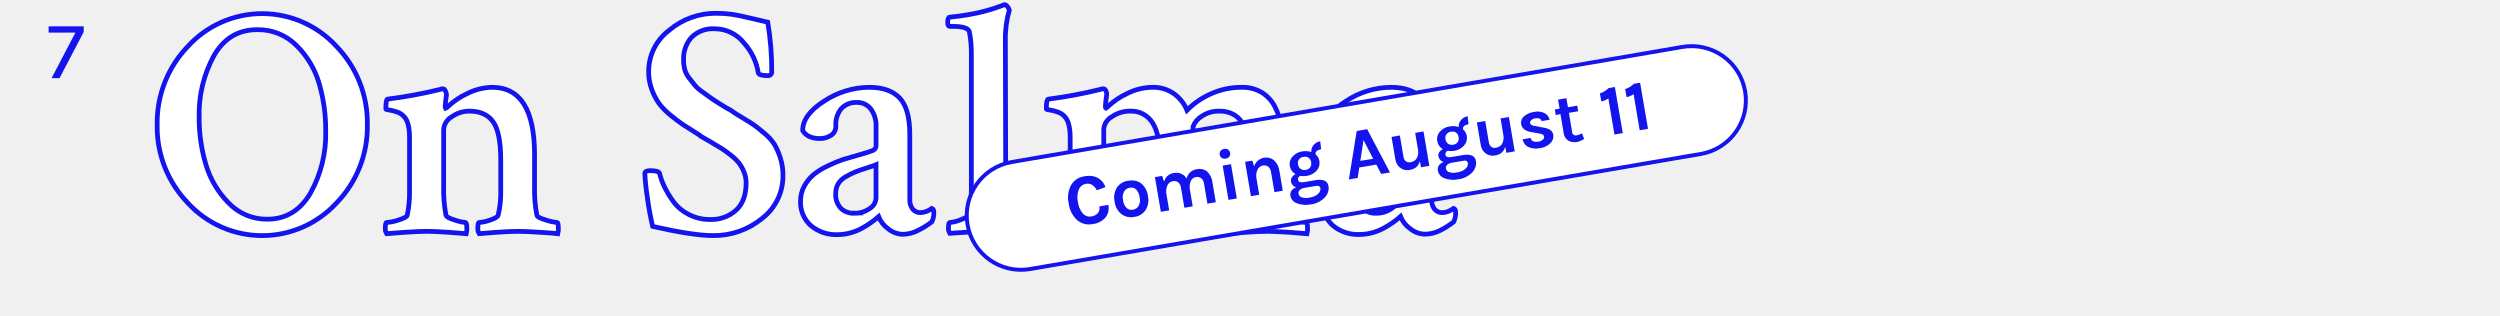
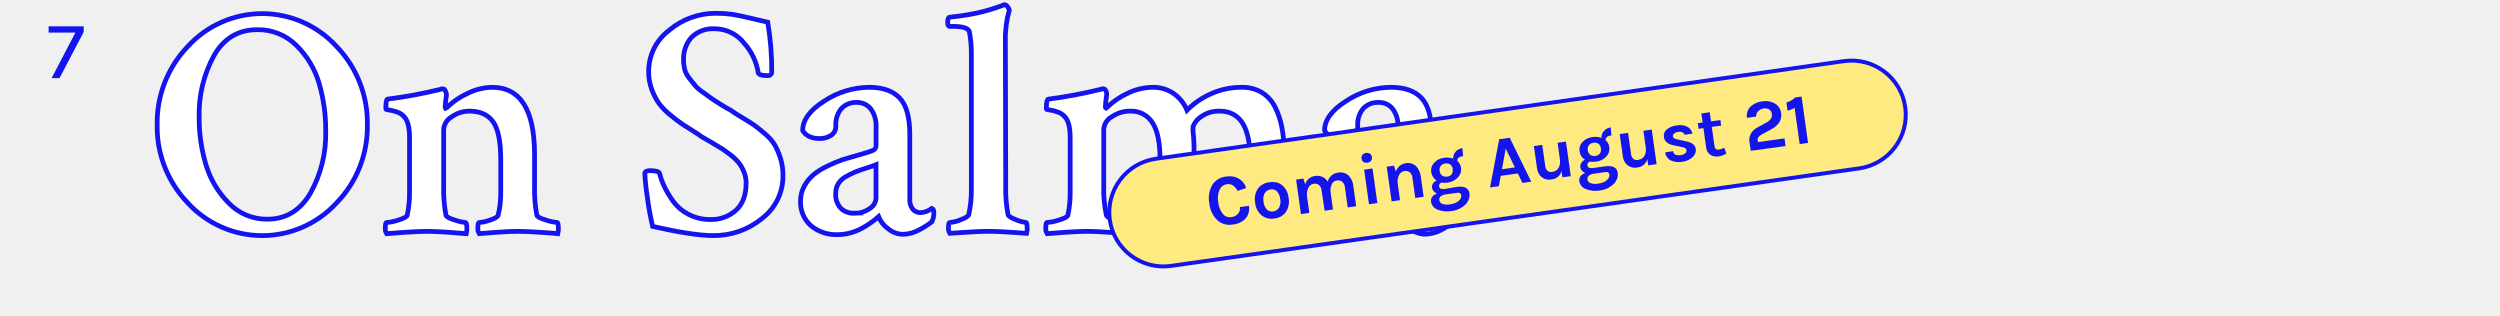
<svg xmlns="http://www.w3.org/2000/svg" id="Layer_1" data-name="Layer 1" viewBox="0 0 629.92 79.62">
  <defs>
-     <style>.cls-1,.cls-3{fill:#fff;stroke:#1414ef;stroke-miterlimit:10;}.cls-1{stroke-width:1.2px;}.cls-2{fill:#1414ef;}</style>
+     <style>.cls-1{fill:#fff;stroke-width:1.2px;}.cls-1,.cls-3{stroke:#1414ef;stroke-miterlimit:10;}.cls-2{fill:#1414ef;}.cls-3{fill:#feea80;}</style>
  </defs>
  <path class="cls-1" d="M47.37,51.18A27.64,27.64,0,0,1,39.6,31.44a27.78,27.78,0,0,1,7.77-19.79,25.36,25.36,0,0,1,37.38,0,27.71,27.71,0,0,1,7.81,19.79,27.56,27.56,0,0,1-7.81,19.75,25.45,25.45,0,0,1-37.38,0ZM64.8,7.48q-7.11,0-10.86,6.48a30.72,30.72,0,0,0-3.76,15.66,40.69,40.69,0,0,0,1.69,11.81,23,23,0,0,0,5.74,9.71,13.22,13.22,0,0,0,9.75,4.09q7,0,10.86-6.57A30.47,30.47,0,0,0,82.07,33a41.84,41.84,0,0,0-1.65-11.94,22.11,22.11,0,0,0-5.7-9.58A13.56,13.56,0,0,0,64.8,7.48Z" />
  <path class="cls-1" d="M124,22Q134.69,22,134.69,39V46.8a34.58,34.58,0,0,0,.58,7.44q.16.58,2.27,1.2a12.65,12.65,0,0,0,2.85.62c.17,0,.26.4.29,1.2a4.68,4.68,0,0,1-.12,1.61q-.5-.08-4.34-.33t-5.74-.25q-2,0-5.49.25t-4.25.33a2.42,2.42,0,0,1-.33-1.57q0-1.24.33-1.24a9.82,9.82,0,0,0,2.77-.62q1.86-.62,2-1.2a23.73,23.73,0,0,0,.66-6V40.36q0-6.86-1.86-9.58T118.42,28a7.65,7.65,0,0,0-4.63,1.45,4,4,0,0,0-2,3.1V46.8a34.58,34.58,0,0,0,.58,7.44q.16.58,2.19,1.2a11.88,11.88,0,0,0,2.69.62c.22,0,.34.4.37,1.2a4.69,4.69,0,0,1-.12,1.61q-.66-.08-4.34-.33t-5.58-.25q-2,0-5.74.25t-4.42.33a2.42,2.42,0,0,1-.33-1.57q0-1.24.33-1.24a11.52,11.52,0,0,0,3-.62q2-.62,2.19-1.2a27,27,0,0,0,.58-6V34.74q0-3.88-1.32-5.29A4,4,0,0,0,100,28.21a9.41,9.41,0,0,0-2-.5c-.52-.05-.78-.14-.78-.25q0-2.4.41-2.48A117.19,117.19,0,0,0,111,22.51a.54.54,0,0,1,.21-.12.79.79,0,0,1,.25,0h.21c.22,0,.41.19.58.58a2.51,2.51,0,0,1,.25.91,28.15,28.15,0,0,0-.33,3,.65.65,0,0,0,.08.41,1.23,1.23,0,0,0,.41-.25,18.32,18.32,0,0,1,5.08-3.47A14.46,14.46,0,0,1,124,22Z" />
  <path class="cls-1" d="M163.44,18.05a13,13,0,0,1,5.2-10.45,18.05,18.05,0,0,1,11.73-4.25,28.87,28.87,0,0,1,4,.25q1.74.25,4.83,1t4.25,1a73.7,73.7,0,0,1,1,12.72.9.9,0,0,1-1,.74q-2.23,0-2.4-.74a14.52,14.52,0,0,0-3.55-7.43,9.38,9.38,0,0,0-7.44-3.64,7.62,7.62,0,0,0-5.82,2.15,8.09,8.09,0,0,0-2,5.78,9.31,9.31,0,0,0,.29,2.35,5.82,5.82,0,0,0,1.16,2.19q.87,1.08,1.4,1.78a9.8,9.8,0,0,0,2.07,1.78q1.53,1.08,2.07,1.49t2.48,1.61a24.9,24.9,0,0,0,2.35,1.36,30.37,30.37,0,0,0,2.77,1.78q2.27,1.36,3.18,2t2.64,2.11a11.91,11.91,0,0,1,2.52,2.81,17,17,0,0,1,1.45,3.35,13.91,13.91,0,0,1,.66,4.34A13.41,13.41,0,0,1,192,55.06a19.11,19.11,0,0,1-12.35,4.3q-5,0-15.2-2.31a72.22,72.22,0,0,1-1.36-7.48,56,56,0,0,1-.62-5.91q.08-.66,1.32-.66,2.15,0,2.4.66a16.06,16.06,0,0,0,1.16,3.26,24,24,0,0,0,2.27,3.8,10.89,10.89,0,0,0,3.88,3.3A11.62,11.62,0,0,0,179,55.31,9.25,9.25,0,0,0,185.42,53Q188,50.69,188,46.06a7.19,7.19,0,0,0-.54-2.73,9.54,9.54,0,0,0-1.24-2.23,12.09,12.09,0,0,0-2.07-2q-1.36-1.07-2.27-1.65t-2.68-1.61l-2.52-1.45a5.67,5.67,0,0,0-.91-.66q-2.4-1.49-3.64-2.31A39.85,39.85,0,0,1,168.93,29,16.34,16.34,0,0,1,166,26a15.62,15.62,0,0,1-1.78-3.47A12.43,12.43,0,0,1,163.44,18.05Z" />
  <path class="cls-1" d="M219,22q5.12,0,7.68,2.69t2.56,9.21V50.19a3.77,3.77,0,0,0,.74,2.52,2.48,2.48,0,0,0,2,.87,5.15,5.15,0,0,0,2.81-1.07c.33.11.5.41.5.91a4.91,4.91,0,0,1-.5,2.48,20.44,20.44,0,0,1-3.3,2.07,8.61,8.61,0,0,1-4,1.07,6,6,0,0,1-3.72-1.41,6.77,6.77,0,0,1-2.4-3.06l-.62.54q-.54.46-1.49,1.12a24.47,24.47,0,0,1-2.15,1.32,13.18,13.18,0,0,1-2.81,1.12,12,12,0,0,1-3.26.45,9.86,9.86,0,0,1-6.73-2.27,7.85,7.85,0,0,1-2.6-6.24,7.61,7.61,0,0,1,.95-3.72A9.88,9.88,0,0,1,205,44a16.92,16.92,0,0,1,3.55-2.19,33.8,33.8,0,0,1,3.84-1.61Q214,39.7,216.52,39T220,37.88a1.3,1.3,0,0,0,.74-1.32V32a7.09,7.09,0,0,0-1.32-4.54,4.31,4.31,0,0,0-3.55-1.65A5,5,0,0,0,212,27.35a6.18,6.18,0,0,0-1.4,4.34,2.68,2.68,0,0,1-1.24,2.44,5.14,5.14,0,0,1-2.81.78q-3.06,0-4.3-2,0-4,5.41-7.43A20.72,20.72,0,0,1,219,22Zm-3.72,31.72a6.4,6.4,0,0,0,3.84-1.16,3.27,3.27,0,0,0,1.61-2.64V41.52q-.58.25-2.44.83t-2.85,1a22.54,22.54,0,0,0-2.31,1.16,5,5,0,0,0-1.94,1.82,4.55,4.55,0,0,0-.62,2.31,5.09,5.09,0,0,0,1.32,3.88A4.75,4.75,0,0,0,215.32,53.74Z" />
  <path class="cls-1" d="M253.41,46.64a33.88,33.88,0,0,0,.58,7.44q.16.58,2,1.28a9,9,0,0,0,2.52.7c.17,0,.26.39.29,1.16a4.5,4.5,0,0,1-.12,1.57l-3.1-.21-3.51-.21q-1.57-.08-3-.08-1.57,0-3.14.08l-3.47.21-3.14.21a2.33,2.33,0,0,1-.33-1.53c0-.8.11-1.2.33-1.2a8.83,8.83,0,0,0,2.77-.7q1.86-.7,2-1.28a27.4,27.4,0,0,0,.66-6.11V13.59a28.8,28.8,0,0,0-.5-5.62q-.41-1.32-4.13-1.32h-.83q-.5,0-.5-1,0-1.32.5-1.32,2.56-.25,4.87-.66t3.84-.83q1.53-.41,2.64-.78t1.78-.62l.58-.25h.17c.22,0,.45.17.7.5a2.53,2.53,0,0,1,.45.83,26.11,26.11,0,0,0-1,7.77Z" />
  <path class="cls-1" d="M290.42,22a8.92,8.92,0,0,1,5.37,1.61,9.66,9.66,0,0,1,3.3,4.17,19.48,19.48,0,0,1,6-4.13A18.56,18.56,0,0,1,312.89,22,9.38,9.38,0,0,1,318,23.34a9.12,9.12,0,0,1,3.3,3.68A19.44,19.44,0,0,1,323,32.14a31.48,31.48,0,0,1,.54,6V46.8a34.58,34.58,0,0,0,.58,7.44q.16.58,2.23,1.2a12.15,12.15,0,0,0,2.81.62c.17,0,.26.4.29,1.2a4.68,4.68,0,0,1-.12,1.61q-.58-.08-4.34-.33t-5.66-.25q-2,0-5.66.25t-4.42.33a3.08,3.08,0,0,1-.25-1.57q0-1.24.25-1.24a11.09,11.09,0,0,0,3-.62q2-.62,2.15-1.2a25.71,25.71,0,0,0,.58-5.78V40q0-12-7.68-12a7.52,7.52,0,0,0-4.54,1.32,5.15,5.15,0,0,0-2.15,2.56c0,.17,0,.39,0,.66a1.61,1.61,0,0,0,0,.66,40.4,40.4,0,0,1,.25,5.12v8.76a32.49,32.49,0,0,0,.58,7.1q.16.58,2.23,1.2a12.15,12.15,0,0,0,2.81.62c.17,0,.26.4.29,1.2a4.69,4.69,0,0,1-.12,1.61q-.58-.08-4.34-.33t-5.66-.25q-2,0-5.66.25t-4.42.33a3.08,3.08,0,0,1-.25-1.57q0-1.24.25-1.24a11.09,11.09,0,0,0,3-.62q2-.62,2.15-1.2a27,27,0,0,0,.58-6V40.28q0-6.44-1.9-9.33A6.29,6.29,0,0,0,284.72,28a7.91,7.91,0,0,0-4.54,1.4,3.9,3.9,0,0,0-2.07,3.14V46.8a30.37,30.37,0,0,0,.66,7.44q.16.58,2.15,1.2a11.21,11.21,0,0,0,2.73.62c.22,0,.34.4.37,1.2a4.69,4.69,0,0,1-.12,1.61q-.66-.08-4.34-.33T274,58.29q-2.07,0-5.78.25t-4.38.33a2.42,2.42,0,0,1-.33-1.57q0-1.24.33-1.24a12,12,0,0,0,3-.62q2.06-.62,2.23-1.2a27,27,0,0,0,.58-6V34.74q0-3.88-1.32-5.29a4,4,0,0,0-1.86-1.24,9.31,9.31,0,0,0-2-.5c-.55-.05-.83-.14-.83-.25q0-2.4.5-2.48a114.56,114.56,0,0,0,13.22-2.48.53.53,0,0,1,.25-.12,1.75,1.75,0,0,1,.41,0q.41,0,.66.58a1.52,1.52,0,0,1,.17.91,28.17,28.17,0,0,0-.33,3c0,.22.05.36.17.41A1.23,1.23,0,0,0,279,27a18.32,18.32,0,0,1,5.08-3.47A14.46,14.46,0,0,1,290.42,22Z" />
  <path class="cls-1" d="M350.48,22q5.12,0,7.68,2.69t2.56,9.21V50.19a3.77,3.77,0,0,0,.74,2.52,2.48,2.48,0,0,0,2,.87,5.15,5.15,0,0,0,2.81-1.07c.33.11.5.41.5.91a4.91,4.91,0,0,1-.5,2.48A20.44,20.44,0,0,1,363,58,8.61,8.61,0,0,1,359,59a6,6,0,0,1-3.72-1.41,6.77,6.77,0,0,1-2.4-3.06l-.62.54q-.54.46-1.49,1.12a24.47,24.47,0,0,1-2.15,1.32,13.18,13.18,0,0,1-2.81,1.12,12,12,0,0,1-3.26.45,9.86,9.86,0,0,1-6.73-2.27,7.85,7.85,0,0,1-2.6-6.24,7.61,7.61,0,0,1,.95-3.72A9.88,9.88,0,0,1,336.43,44,16.92,16.92,0,0,1,340,41.85a33.8,33.8,0,0,1,3.84-1.61Q345.44,39.7,348,39t3.51-1.07a1.3,1.3,0,0,0,.74-1.32V32a7.09,7.09,0,0,0-1.32-4.54,4.31,4.31,0,0,0-3.55-1.65,5,5,0,0,0-3.88,1.53,6.18,6.18,0,0,0-1.4,4.34,2.68,2.68,0,0,1-1.24,2.44,5.14,5.14,0,0,1-2.81.78q-3.06,0-4.3-2,0-4,5.41-7.43A20.72,20.72,0,0,1,350.48,22Zm-3.72,31.72a6.4,6.4,0,0,0,3.84-1.16,3.27,3.27,0,0,0,1.61-2.64V41.52q-.58.25-2.44.83t-2.85,1a22.54,22.54,0,0,0-2.31,1.16,5,5,0,0,0-1.94,1.82,4.55,4.55,0,0,0-.62,2.31,5.09,5.09,0,0,0,1.32,3.88A4.75,4.75,0,0,0,346.76,53.74Z" />
  <path class="cls-2" d="M12.25,6.63h8.84V8.06L15,19.69H13L19,8.21H12.25Z" />
-   <path class="cls-3" d="M428.54,38.79l-169,29a13.66,13.66,0,0,1-15.75-11.17h0A13.66,13.66,0,0,1,254.9,40.83l169-29A13.66,13.66,0,0,1,439.71,23h0A13.66,13.66,0,0,1,428.54,38.79Z" />
-   <path class="cls-2" d="M273.28,44.42a6,6,0,0,1,1.89-.06,4.11,4.11,0,0,1,3.36,2.79l-2.17.79a3.39,3.39,0,0,0-1.13-1.32,2.12,2.12,0,0,0-1.58-.31,2.35,2.35,0,0,0-1.78,1.35,5.18,5.18,0,0,0-.28,3.19,5.63,5.63,0,0,0,1.23,2.92,2.24,2.24,0,0,0,2.12.77,2.62,2.62,0,0,0,1.75-.91A2.06,2.06,0,0,0,277,52l2.26-.38a3.78,3.78,0,0,1-.73,3.21,5.11,5.11,0,0,1-3.21,1.63,4.59,4.59,0,0,1-3.92-1,6.81,6.81,0,0,1-2.12-4.22,6.61,6.61,0,0,1,.65-4.69A4.58,4.58,0,0,1,273.28,44.42Z" />
-   <path class="cls-2" d="M284.3,45.53a4.87,4.87,0,0,1,1.68,0,3.48,3.48,0,0,1,1.46.62,4.77,4.77,0,0,1,1.81,3.24,4.72,4.72,0,0,1-.65,3.62,4,4,0,0,1-2.76,1.64,4.1,4.1,0,0,1-3.18-.63,4.68,4.68,0,0,1-1.81-3.21,4.73,4.73,0,0,1,.64-3.66A4.1,4.1,0,0,1,284.3,45.53Zm2.85,4.2a3.36,3.36,0,0,0-.88-2,1.8,1.8,0,0,0-1.6-.43,2,2,0,0,0-1.44.95,3.07,3.07,0,0,0-.26,2.16,3.31,3.31,0,0,0,.89,2,1.82,1.82,0,0,0,1.6.43,2,2,0,0,0,1.43-.95A3.07,3.07,0,0,0,287.15,49.73Z" />
-   <path class="cls-2" d="M299,45a3,3,0,0,1,2.62-2.37,3,3,0,0,1,2.58.64,4.32,4.32,0,0,1,1.29,2.64l.86,5.05-2.12.36-.86-5.05a2.07,2.07,0,0,0-.71-1.37,1.73,1.73,0,0,0-1.38-.27,1.65,1.65,0,0,0-1.25,1,4,4,0,0,0-.19,2.3l.69,4.06-2.1.36-.86-5.05a2.07,2.07,0,0,0-.71-1.37,1.73,1.73,0,0,0-1.38-.27,1.81,1.81,0,0,0-1.31,1,3.75,3.75,0,0,0-.25,2.35l.68,4-2.1.36L291,44.63l1.83-.31.48,1.46a2.9,2.9,0,0,1,2.45-2.19,3.15,3.15,0,0,1,1.89.19A3,3,0,0,1,299,45Z" />
-   <path class="cls-2" d="M307.35,39a1.21,1.21,0,0,1,.19-1,1.58,1.58,0,0,1,1.91-.32,1.36,1.36,0,0,1,.3,1.8,1.58,1.58,0,0,1-1.91.32A1.21,1.21,0,0,1,307.35,39Zm.72,2.73,2.1-.36L311.64,50l-2.1.36Z" />
-   <path class="cls-2" d="M316,41.92a3.19,3.19,0,0,1,5-1.55A4.49,4.49,0,0,1,322.36,43l.86,5.05-2.1.36-.86-5.05a2.07,2.07,0,0,0-.71-1.37,1.73,1.73,0,0,0-1.38-.27,1.81,1.81,0,0,0-1.31,1,3.75,3.75,0,0,0-.25,2.35l.68,4-2.1.36-1.47-8.65,1.83-.31Z" />
-   <path class="cls-2" d="M326.43,43.88a2.84,2.84,0,0,1-1.43-2,2.81,2.81,0,0,1,.72-2.46,3.92,3.92,0,0,1,2.3-1.25,4.75,4.75,0,0,1,2.39.13,2.38,2.38,0,0,1,.59-1.78,2.7,2.7,0,0,1,1.66-.92l.23,2q-1.53.26-1.41,1.28a2.69,2.69,0,0,1,.94,1.56,3.11,3.11,0,0,1-.06,1.48,2.91,2.91,0,0,1-.65,1.11,4.09,4.09,0,0,1-2.45,1.29,4.54,4.54,0,0,1-1.63,0,.87.87,0,0,0-.57,1q.14.8,1.49.57l2.9-.49q3-.5,3.3,1.56a3,3,0,0,1-.12,1.42,3.69,3.69,0,0,1-.8,1.35,5.86,5.86,0,0,1-3.47,1.76,6.33,6.33,0,0,1-3.62-.28,2.46,2.46,0,0,1-1.59-1.83,1.71,1.71,0,0,1,.27-1.35,2.35,2.35,0,0,1,1.19-.81,1.88,1.88,0,0,1-1.32-1.41,1.48,1.48,0,0,1,.21-1.11A2.2,2.2,0,0,1,326.43,43.88Zm2.23,3.46q-1.66.35-1.46,1.55a1.11,1.11,0,0,0,.87.85,3.62,3.62,0,0,0,1.73.08,5.64,5.64,0,0,0,1.48-.41,3.11,3.11,0,0,0,.84-.58,1.55,1.55,0,0,0,.58-1.42.69.69,0,0,0-.31-.49.94.94,0,0,0-.68-.09Zm1.71-6.45a1.73,1.73,0,0,0-.6-1.11,1.56,1.56,0,0,0-1.3-.25,1.54,1.54,0,0,0-1.4,1.91,1.7,1.7,0,0,0,.63,1.11,1.63,1.63,0,0,0,1.32.25,1.55,1.55,0,0,0,1.14-.67A1.77,1.77,0,0,0,330.37,40.89Z" />
-   <path class="cls-2" d="M341.85,33l2.63-.45,5.75,10.9-2.22.38-1.22-2.36-4.29.73-.4,2.63-2.22.38Zm.91,7.53L346,40l-2.44-4.69Z" />
-   <path class="cls-2" d="M357.75,40.6a2.78,2.78,0,0,1-2.34,2.17,3,3,0,0,1-3.33-1.28,3.88,3.88,0,0,1-.52-1.47l-.94-5.52,2.1-.36.9,5.3a1.78,1.78,0,0,0,.62,1.2,1.37,1.37,0,0,0,1.08.25,2.68,2.68,0,0,0,1-.34,2,2,0,0,0,.63-.63,3.22,3.22,0,0,0,.35-2.16l-.72-4.27,2.1-.36,1.47,8.66-2.1.36Z" />
-   <path class="cls-2" d="M363.57,37.58a2.84,2.84,0,0,1-1.43-2,2.81,2.81,0,0,1,.72-2.46,3.92,3.92,0,0,1,2.3-1.25,4.75,4.75,0,0,1,2.39.13,2.38,2.38,0,0,1,.59-1.78,2.7,2.7,0,0,1,1.66-.92l.23,2q-1.53.26-1.41,1.28a2.69,2.69,0,0,1,.94,1.56,3.11,3.11,0,0,1-.06,1.48,2.91,2.91,0,0,1-.65,1.11A4.09,4.09,0,0,1,366.41,38a4.54,4.54,0,0,1-1.63,0,.87.87,0,0,0-.57,1q.14.8,1.49.57l2.9-.49q3-.5,3.3,1.56a3,3,0,0,1-.12,1.42,3.69,3.69,0,0,1-.8,1.35,5.86,5.86,0,0,1-3.47,1.76,6.33,6.33,0,0,1-3.62-.28A2.46,2.46,0,0,1,362.3,43a1.71,1.71,0,0,1,.27-1.35,2.35,2.35,0,0,1,1.19-.81,1.88,1.88,0,0,1-1.32-1.41,1.48,1.48,0,0,1,.21-1.11A2.2,2.2,0,0,1,363.57,37.58ZM365.81,41q-1.66.35-1.46,1.55a1.11,1.11,0,0,0,.87.85,3.62,3.62,0,0,0,1.73.08,5.64,5.64,0,0,0,1.48-.41,3.11,3.11,0,0,0,.84-.58,1.55,1.55,0,0,0,.58-1.42.69.69,0,0,0-.31-.49.94.94,0,0,0-.68-.09Zm1.71-6.45a1.73,1.73,0,0,0-.6-1.11,1.56,1.56,0,0,0-1.3-.25,1.54,1.54,0,0,0-1.4,1.91,1.7,1.7,0,0,0,.63,1.11,1.63,1.63,0,0,0,1.32.25,1.55,1.55,0,0,0,1.14-.67A1.77,1.77,0,0,0,367.52,34.59Z" />
-   <path class="cls-2" d="M379.26,36.95a2.78,2.78,0,0,1-2.34,2.17,3,3,0,0,1-3.33-1.28,3.88,3.88,0,0,1-.52-1.47l-.94-5.52,2.1-.36.9,5.3a1.78,1.78,0,0,0,.62,1.2,1.37,1.37,0,0,0,1.08.25,2.68,2.68,0,0,0,1-.34,2,2,0,0,0,.63-.63,3.22,3.22,0,0,0,.35-2.16l-.72-4.27,2.1-.36,1.47,8.66-2.1.36Z" />
-   <path class="cls-2" d="M385.67,34.76q.24,1.22,2,.92a2,2,0,0,0,1.06-.48.84.84,0,0,0,.32-.76.74.74,0,0,0-.37-.56,2.68,2.68,0,0,0-.9-.25l-2-.36q-2.22-.37-2.5-2a2.07,2.07,0,0,1,.69-1.94,4.73,4.73,0,0,1,2.54-1.12,4,4,0,0,1,2.69.3,2.41,2.41,0,0,1,1.24,1.67l-2,.33a.88.88,0,0,0-.52-.61,2,2,0,0,0-1.11-.07,1.84,1.84,0,0,0-1,.46.79.79,0,0,0-.28.7q.11.62,1.21.75l2.18.42a4.12,4.12,0,0,1,1.7.6,1.83,1.83,0,0,1,.77,1.27,2.32,2.32,0,0,1-.7,2A4.45,4.45,0,0,1,388,37.33a4.71,4.71,0,0,1-2.9-.29,2.55,2.55,0,0,1-1.43-1.95Z" />
-   <path class="cls-2" d="M399.15,35a5.54,5.54,0,0,1-1.77.78,4,4,0,0,1-1.21,0,2.72,2.72,0,0,1-1-.33A2.59,2.59,0,0,1,394,33.58l-.82-4.84L392,29l-.24-1.41,1.21-.21-.39-2.28,2.1-.36.39,2.28,2.35-.4.24,1.41-2.35.4.81,4.77a.93.93,0,0,0,1.19.9,4.34,4.34,0,0,0,1.29-.51Z" />
-   <path class="cls-2" d="M403.12,23.53a5.23,5.23,0,0,0,2.19-1.34l1.58-.27,2,11.62-2.1.36-1.54-9.11a4.19,4.19,0,0,1-1.76.76Z" />
-   <path class="cls-2" d="M409.48,22.45a5.23,5.23,0,0,0,2.19-1.34l1.58-.27,2,11.62-2.1.36-1.54-9.11a4.19,4.19,0,0,1-1.76.76Z" />
+   <path class="cls-3" d="M468.44,42.43,295.06,67a13.66,13.66,0,0,1-15.43-11.62h0A13.66,13.66,0,0,1,291.26,40l173.38-24.6A13.66,13.66,0,0,1,480.06,27h0A13.66,13.66,0,0,1,468.44,42.43Z" />
+   <path class="cls-2" d="M308.86,44.5a6,6,0,0,1,1.9,0A4.11,4.11,0,0,1,314,47.38l-2.19.73a3.39,3.39,0,0,0-1.09-1.35,2.12,2.12,0,0,0-1.57-.35,2.35,2.35,0,0,0-1.82,1.29,5.19,5.19,0,0,0-.37,3.18,5.63,5.63,0,0,0,1.14,3,2.24,2.24,0,0,0,2.1.83A2.62,2.62,0,0,0,312,53.8a2.07,2.07,0,0,0,.41-1.63l2.27-.32a3.79,3.79,0,0,1-.82,3.19,5.12,5.12,0,0,1-3.26,1.54,4.59,4.59,0,0,1-3.89-1.1,6.81,6.81,0,0,1-2-4.28,6.61,6.61,0,0,1,.79-4.67A4.59,4.59,0,0,1,308.86,44.5Z" />
+   <path class="cls-2" d="M319.85,45.93a4.87,4.87,0,0,1,1.68,0,3.48,3.48,0,0,1,1.44.66,4.77,4.77,0,0,1,1.72,3.3,4.72,4.72,0,0,1-.75,3.61,4,4,0,0,1-2.81,1.56,4.1,4.1,0,0,1-3.16-.72,4.68,4.68,0,0,1-1.71-3.26,4.73,4.73,0,0,1,.75-3.64A4.1,4.1,0,0,1,319.85,45.93Zm2.73,4.28a3.36,3.36,0,0,0-.83-2,1.8,1.8,0,0,0-1.59-.48,2,2,0,0,0-1.47.91,3.07,3.07,0,0,0-.32,2.15,3.32,3.32,0,0,0,.83,2,1.82,1.82,0,0,0,1.59.48,2,2,0,0,0,1.46-.91A3.07,3.07,0,0,0,322.58,50.21Z" />
+   <path class="cls-2" d="M334.54,45.78a3,3,0,0,1,2.69-2.29,3,3,0,0,1,2.56.72A4.32,4.32,0,0,1,341,46.88l.71,5.08-2.13.3-.71-5.08a2.07,2.07,0,0,0-.67-1.39,1.73,1.73,0,0,0-1.37-.31,1.65,1.65,0,0,0-1.27.93,4,4,0,0,0-.26,2.3l.57,4.08-2.11.3L333,48a2.07,2.07,0,0,0-.67-1.39A1.73,1.73,0,0,0,331,46.3a1.81,1.81,0,0,0-1.33,1,3.75,3.75,0,0,0-.32,2.34l.56,4-2.11.3-1.22-8.69,1.84-.26.44,1.47a2.9,2.9,0,0,1,2.51-2.12,3.15,3.15,0,0,1,1.88.25A3,3,0,0,1,334.54,45.78Z" />
+   <path class="cls-2" d="M343.08,40a1.21,1.21,0,0,1,.21-1,1.58,1.58,0,0,1,1.92-.27,1.36,1.36,0,0,1,.25,1.81,1.58,1.58,0,0,1-1.92.27A1.21,1.21,0,0,1,343.08,40Zm.64,2.75,2.11-.3,1.22,8.71-2.11.3Z" />
+   <path class="cls-2" d="M351.7,43.23a3.19,3.19,0,0,1,5.08-1.4A4.49,4.49,0,0,1,358,44.5l.71,5.08-2.11.3-.71-5.08a2.07,2.07,0,0,0-.67-1.39,1.73,1.73,0,0,0-1.37-.31,1.81,1.81,0,0,0-1.33,1,3.75,3.75,0,0,0-.32,2.34l.56,4-2.11.3L349.41,42l1.84-.26Z" />
+   <path class="cls-2" d="M362,45.48a2.84,2.84,0,0,1-1.37-2.09,2.81,2.81,0,0,1,.79-2.44,3.91,3.91,0,0,1,2.34-1.18,4.75,4.75,0,0,1,2.39.19,2.38,2.38,0,0,1,.65-1.77,2.7,2.7,0,0,1,1.68-.87l.18,2q-1.54.22-1.45,1.24a2.69,2.69,0,0,1,.9,1.59,3.11,3.11,0,0,1-.1,1.48,2.91,2.91,0,0,1-.69,1.09A4.09,4.09,0,0,1,364.84,46a4.54,4.54,0,0,1-1.63,0,.87.87,0,0,0-.59,1q.11.8,1.47.61L367,47.1q3-.42,3.26,1.66a3,3,0,0,1-.16,1.42,3.69,3.69,0,0,1-.84,1.33,5.86,5.86,0,0,1-3.52,1.66,6.33,6.33,0,0,1-3.61-.39,2.46,2.46,0,0,1-1.54-1.88,1.71,1.71,0,0,1,.31-1.35,2.35,2.35,0,0,1,1.21-.78,1.88,1.88,0,0,1-1.28-1.44,1.48,1.48,0,0,1,.25-1.1A2.21,2.21,0,0,1,362,45.48ZM364.16,49q-1.67.31-1.5,1.5a1.11,1.11,0,0,0,.84.88,3.62,3.62,0,0,0,1.72.13,5.64,5.64,0,0,0,1.49-.37,3.11,3.11,0,0,0,.86-.56,1.55,1.55,0,0,0,.62-1.4.69.69,0,0,0-.3-.5.94.94,0,0,0-.68-.11Zm1.89-6.4a1.73,1.73,0,0,0-.57-1.12,1.56,1.56,0,0,0-1.29-.28,1.55,1.55,0,0,0-1.45,1.87,1.7,1.7,0,0,0,.6,1.13,1.63,1.63,0,0,0,1.32.29,1.55,1.55,0,0,0,1.16-.64A1.77,1.77,0,0,0,366,42.61Z" />
+   <path class="cls-2" d="M377.75,35.08l2.65-.37,5.43,11.07-2.23.31-1.15-2.39-4.31.6-.47,2.62-2.23.31Zm.7,7.56,3.25-.46-2.31-4.76Z" />
+   <path class="cls-2" d="M393.44,43.1a2.78,2.78,0,0,1-2.4,2.1,3,3,0,0,1-3.29-1.38,3.89,3.89,0,0,1-.48-1.48l-.78-5.54,2.11-.3.75,5.33a1.78,1.78,0,0,0,.59,1.22,1.37,1.37,0,0,0,1.07.28,2.67,2.67,0,0,0,1-.31,2,2,0,0,0,.64-.61,3.22,3.22,0,0,0,.41-2.15l-.6-4.29,2.11-.3,1.22,8.71-2.11.3Z" />
+   <path class="cls-2" d="M399.35,40.25A2.84,2.84,0,0,1,398,38.17a2.81,2.81,0,0,1,.79-2.44,3.91,3.91,0,0,1,2.34-1.18,4.75,4.75,0,0,1,2.39.19,2.38,2.38,0,0,1,.65-1.77,2.7,2.7,0,0,1,1.68-.87l.18,2q-1.54.22-1.45,1.24a2.69,2.69,0,0,1,.9,1.59,3.11,3.11,0,0,1-.1,1.48,2.91,2.91,0,0,1-.69,1.09,4.09,4.09,0,0,1-2.49,1.22,4.54,4.54,0,0,1-1.63,0,.87.87,0,0,0-.59,1q.11.8,1.47.61l2.91-.41q3-.42,3.26,1.66a3,3,0,0,1-.16,1.42,3.69,3.69,0,0,1-.84,1.33,5.86,5.86,0,0,1-3.52,1.66,6.33,6.33,0,0,1-3.61-.39,2.46,2.46,0,0,1-1.54-1.88,1.71,1.71,0,0,1,.31-1.35,2.35,2.35,0,0,1,1.21-.78,1.88,1.88,0,0,1-1.28-1.44,1.48,1.48,0,0,1,.25-1.1A2.21,2.21,0,0,1,399.35,40.25Zm2.14,3.53q-1.67.31-1.5,1.5a1.11,1.11,0,0,0,.84.88,3.62,3.62,0,0,0,1.72.13,5.64,5.64,0,0,0,1.49-.37,3.11,3.11,0,0,0,.86-.56,1.55,1.55,0,0,0,.62-1.4.69.69,0,0,0-.3-.5.94.94,0,0,0-.68-.11Zm1.89-6.4a1.73,1.73,0,0,0-.57-1.12,1.56,1.56,0,0,0-1.29-.28,1.55,1.55,0,0,0-1.45,1.87,1.7,1.7,0,0,0,.6,1.13,1.63,1.63,0,0,0,1.32.29,1.55,1.55,0,0,0,1.16-.64A1.77,1.77,0,0,0,403.38,37.38Z" />
+   <path class="cls-2" d="M415.06,40.08a2.78,2.78,0,0,1-2.4,2.1,3,3,0,0,1-3.29-1.38,3.89,3.89,0,0,1-.48-1.48l-.78-5.54,2.11-.3.75,5.33a1.78,1.78,0,0,0,.59,1.22,1.37,1.37,0,0,0,1.07.28,2.67,2.67,0,0,0,1-.31,2,2,0,0,0,.64-.61,3.22,3.22,0,0,0,.41-2.15l-.6-4.29,2.11-.3,1.22,8.71-2.11.3Z" />
+   <path class="cls-2" d="M421.52,38.08q.21,1.23,2,1a2,2,0,0,0,1.08-.45.84.84,0,0,0,.34-.75.74.74,0,0,0-.35-.57,2.67,2.67,0,0,0-.9-.28l-2-.41q-2.21-.44-2.45-2.1a2.08,2.08,0,0,1,.74-1.92,4.74,4.74,0,0,1,2.57-1,4,4,0,0,1,2.68.37,2.41,2.41,0,0,1,1.2,1.71l-2,.28a.88.88,0,0,0-.51-.62,2,2,0,0,0-1.11-.1,1.84,1.84,0,0,0-1,.43.79.79,0,0,0-.3.69q.09.63,1.18.78l2.16.48a4.12,4.12,0,0,1,1.69.65,1.84,1.84,0,0,1,.74,1.29,2.33,2.33,0,0,1-.76,2,4.45,4.45,0,0,1-2.67,1.21,4.71,4.71,0,0,1-2.9-.37,2.55,2.55,0,0,1-1.37-2Z" />
+   <path class="cls-2" d="M435,38.67a5.54,5.54,0,0,1-1.79.73,4,4,0,0,1-1.21,0,2.71,2.71,0,0,1-1-.36,2.59,2.59,0,0,1-1.11-1.9l-.68-4.86-1.22.17-.2-1.41,1.22-.17-.32-2.29,2.11-.3.32,2.29,2.36-.33.2,1.41-2.36.33.67,4.79q.15,1.07,1.17.93a4.33,4.33,0,0,0,1.3-.47Z" />
+   <path class="cls-2" d="M443,35.8l6.63-.93.27,1.93L441.13,38l-.28-2a3.37,3.37,0,0,1,1.06-3.25,6.28,6.28,0,0,1,1.08-.73l2.25-1.24a2.71,2.71,0,0,0,1-.92,1.77,1.77,0,0,0,.21-1.19,1.51,1.51,0,0,0-.64-1.07,2,2,0,0,0-1.44-.26A2.44,2.44,0,0,0,443,28a1.73,1.73,0,0,0-.49,1.36l-2.34.33a3.29,3.29,0,0,1,.93-2.85,5.13,5.13,0,0,1,3-1.31,4.6,4.6,0,0,1,3.12.55,3.11,3.11,0,0,1,1.54,2.28,3.53,3.53,0,0,1-.4,2.42,5.46,5.46,0,0,1-2,1.77L444,33.83a2.77,2.77,0,0,0-.93.74,1.2,1.2,0,0,0-.19.89Z" />
+   <path class="cls-2" d="M450.12,25.83a5.23,5.23,0,0,0,2.23-1.28l1.59-.22L455.57,36l-2.11.3-1.28-9.15a4.19,4.19,0,0,1-1.78.71Z" />
</svg>
